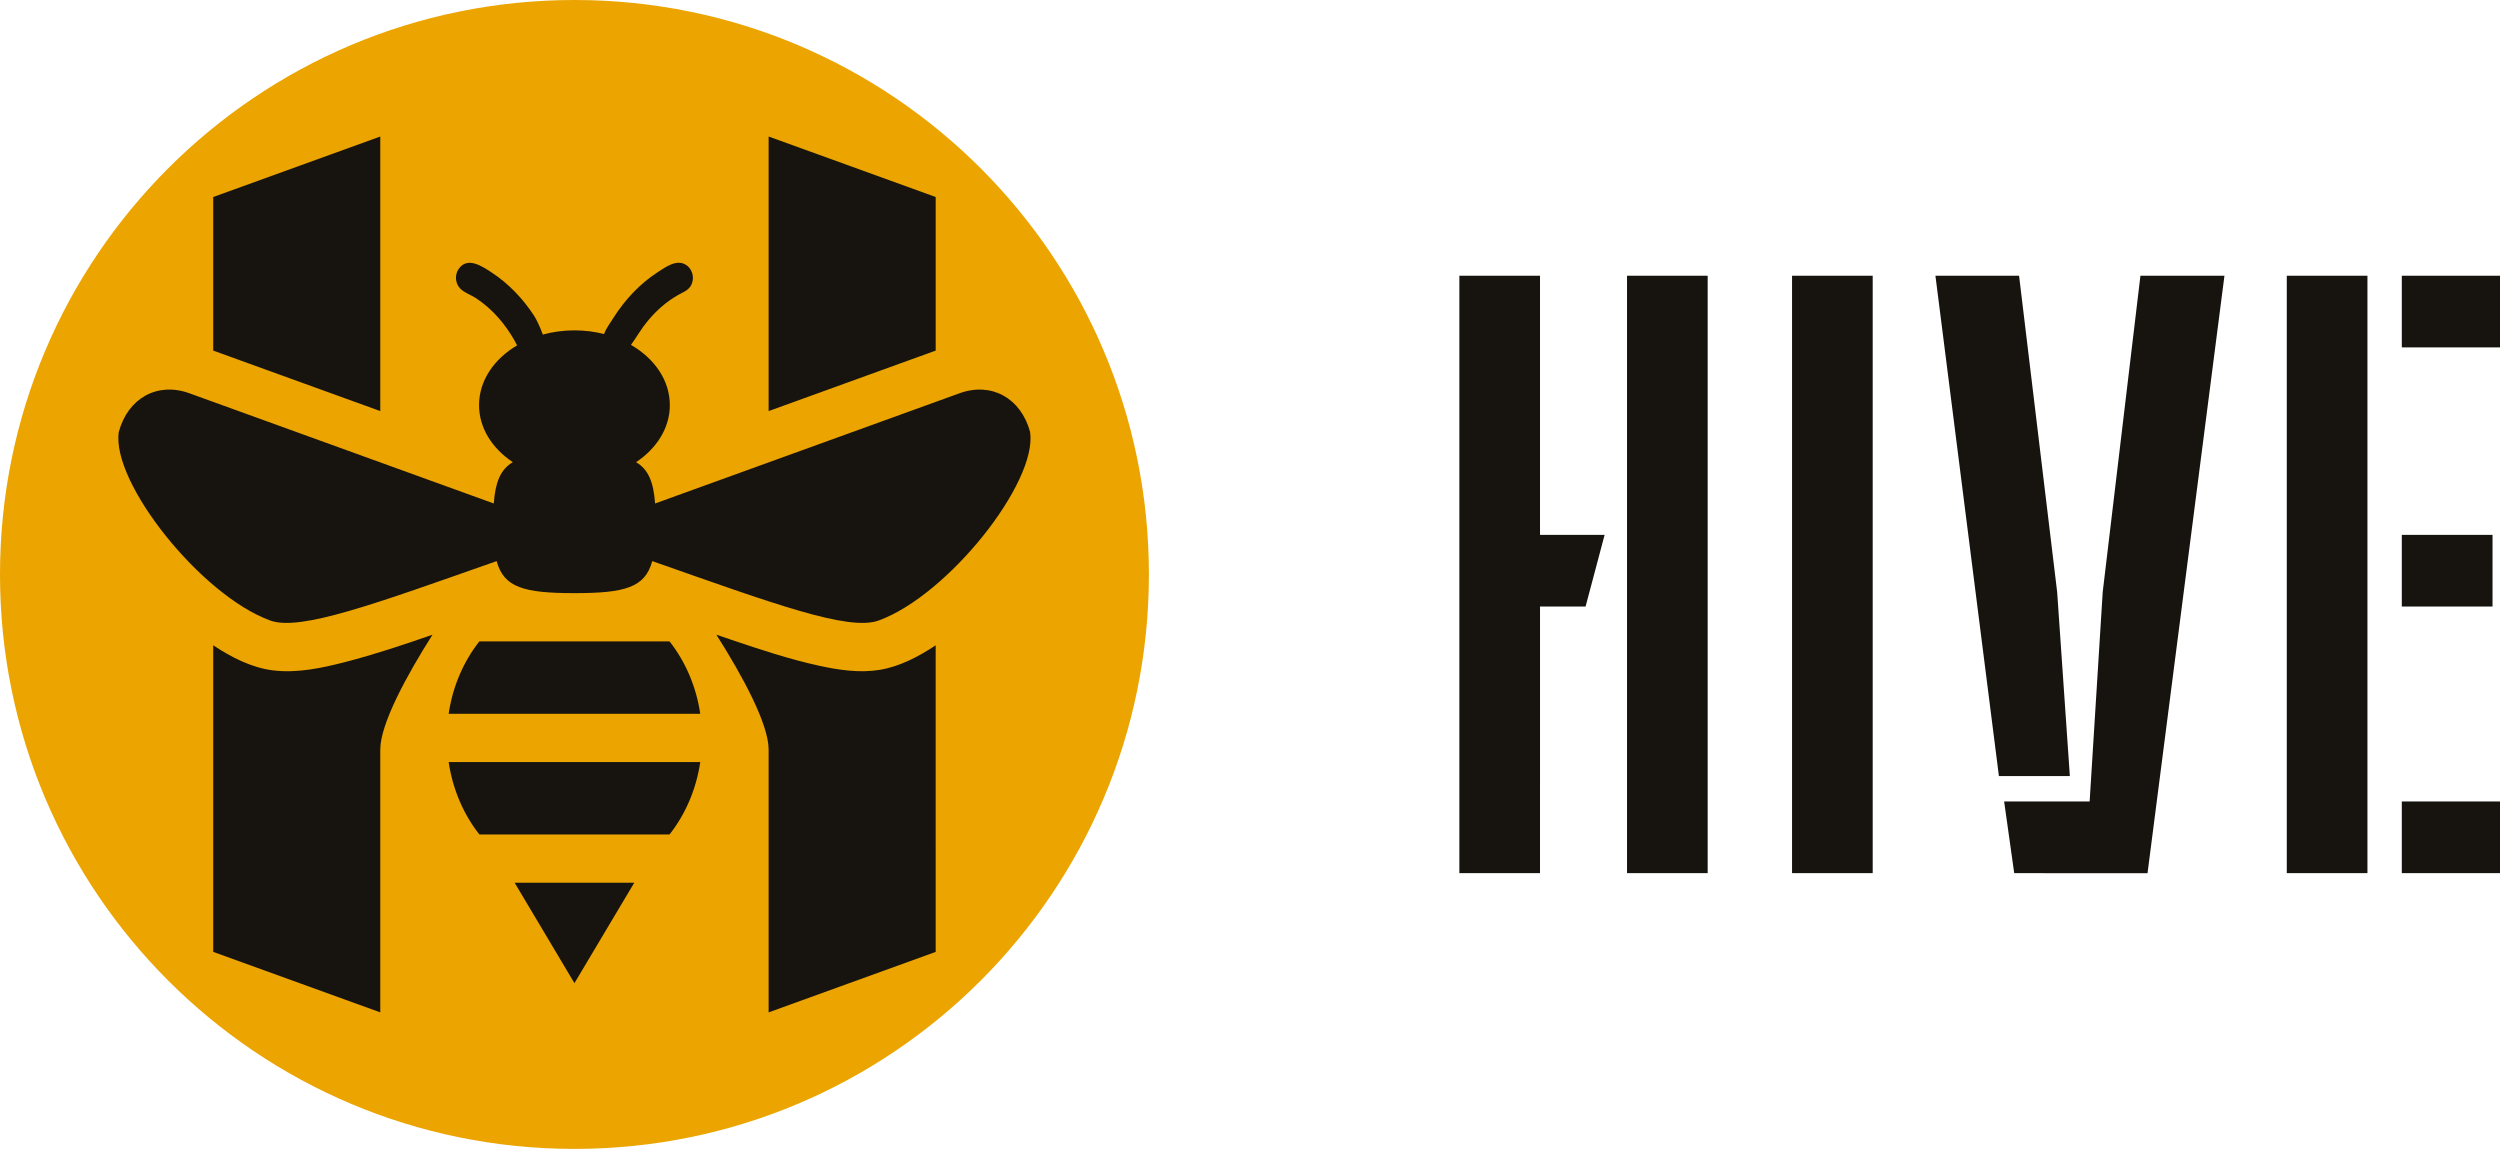
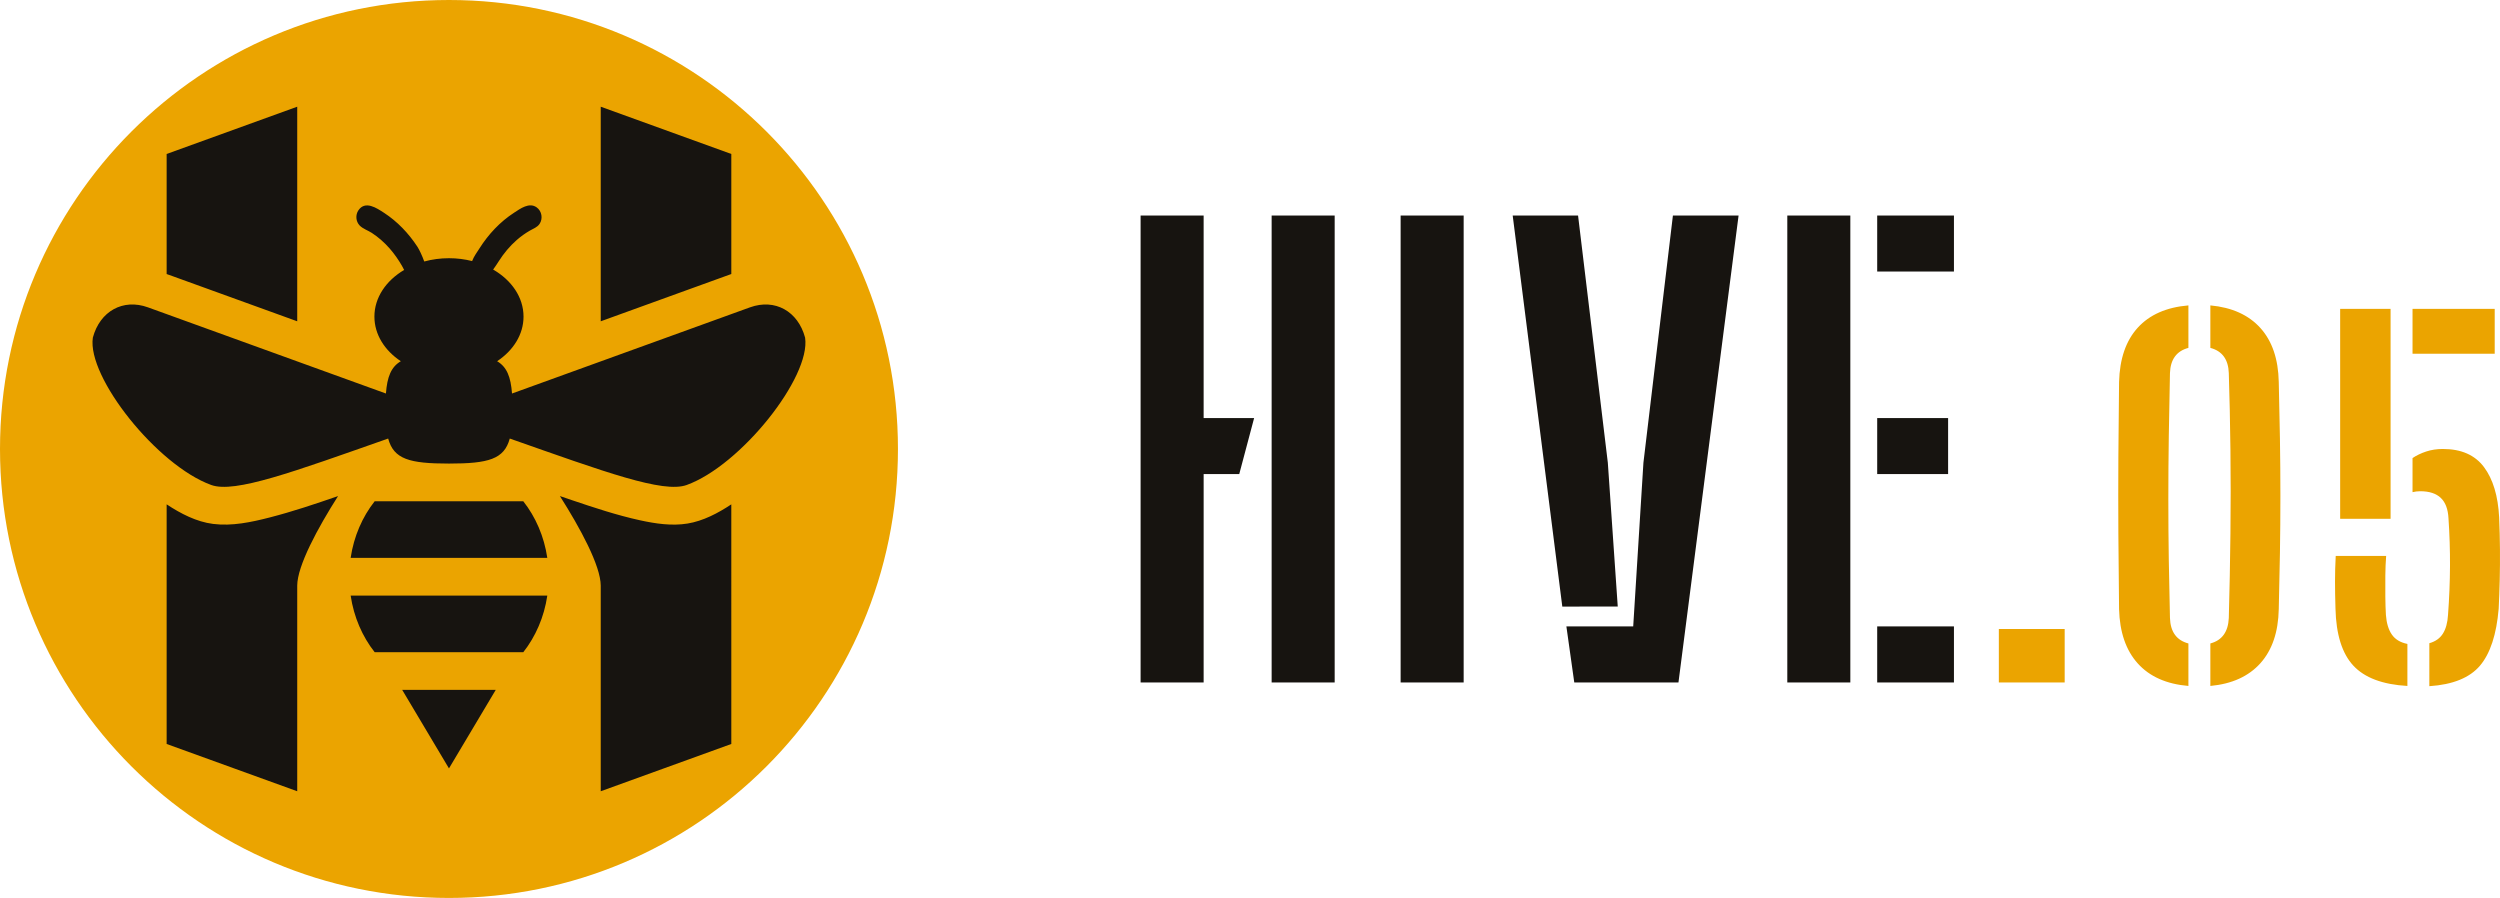
- <svg xmlns="http://www.w3.org/2000/svg" viewBox="-500 -500 2175.99 1000" role="img" aria-label="HIVE">
+ <svg xmlns="http://www.w3.org/2000/svg" viewBox="-500 -500 2784.1 1000" role="img" aria-label="HIVE.05">
  <circle r="500" fill="#eba400" />
  <path fill="#171410" d="M-169,381.17l-145.42,-52.65l0,-266.87c15.71,10.41 33.29,19.48 51.75,21.81c21.04,2.66 42.61,-1.95 62.92,-7.17c25.77,-6.63 51.06,-15.12 76.21,-23.84c-22.5,35.38 -45.46,77.68 -45.46,99.85l0,15l0,0zM-314.42,-328.52l145.42,-52.65l0,238.97c-33.74,-12.22 -67.47,-24.43 -101.21,-36.65c-12.68,-4.59 -25.35,-9.18 -38.03,-13.77c-2.07,-0.75 -4.12,-1.49 -6.18,-2.2zM169,-381.17l145.42,52.65l0,133.68c-2.06,0.73 -4.11,1.48 -6.18,2.23c-13.15,4.76 -26.29,9.52 -39.44,14.28c-33.27,12.05 -66.53,24.09 -99.8,36.14zM314.42,328.52l-145.42,52.65v-213.86l0,0v-15c0,-22.18 -22.98,-64.5 -45.48,-99.88c4.39,1.51 8.78,3 13.18,4.49c25.06,8.47 50.32,16.87 76.19,22.52c17.17,3.75 35.22,6.46 52.73,3.61c17.38,-2.83 33.92,-11.51 48.79,-21.38zM-264.74,40.11c-60.28,-21.83 -138.41,-120.12 -131.88,-164.06c7.88,-29.45 33.57,-43.84 61.39,-33.77l265.01,95.95c1.39,-18.59 5.79,-29.61 16.58,-35.96c-17.98,-11.93 -29.4,-29.75 -29.4,-49.67c0,-21.25 13,-40.11 33.1,-51.98c-0.82,-1.57 -1.59,-3.17 -2.45,-4.64c-3.94,-6.82 -8.46,-13.3 -13.62,-19.2c-5.86,-6.69 -12.54,-12.6 -19.93,-17.41c-4.24,-2.76 -10.01,-4.58 -13.53,-8.25c-4.31,-4.49 -4.9,-11.75 -1.37,-16.93c7.6,-11.14 20.31,-2.53 28.51,2.81c14.84,9.66 27.32,22.75 37.14,37.72c2.12,3.23 5.45,10.3 7.65,16.49c8.62,-2.37 17.88,-3.66 27.53,-3.66c8.99,0 17.66,1.12 25.77,3.19c1.88,-5.03 5.58,-10.02 8.2,-14.14c10.01,-15.76 22.89,-29.54 38.36,-39.6c7.17,-4.67 17.03,-12.04 25.36,-6.04c5.71,4.11 7.17,12.48 3.2,18.39c-2.58,3.84 -7.02,5.28 -10.81,7.47c-5.17,2.98 -10.05,6.48 -14.57,10.43c-7.85,6.85 -14.57,15 -20.2,23.87c-1.23,1.94 -3.56,5.55 -6.11,9.07c20.52,11.84 33.83,30.91 33.83,52.41c0,19.91 -11.42,37.73 -29.4,49.67c10.79,6.35 15.19,17.37 16.58,35.96l265.01,-95.95c27.82,-10.07 53.51,4.32 61.39,33.77c6.54,43.94 -71.6,142.23 -131.88,164.06c-26.15,9.47 -91.24,-14.55 -197.02,-51.73c-6.2,22.98 -23.68,27.88 -67.71,27.88c-44.03,0 -61.51,-4.9 -67.71,-27.88c-105.78,37.18 -170.87,61.2 -197.02,51.73zM-109.5,121.28c3.54,-23.98 13.05,-45.66 26.73,-63.02l165.53,0c13.68,17.36 23.19,39.04 26.73,63.02zM109.5,163.28c-3.54,23.98 -13.05,45.66 -26.73,63.02l-165.53,0c-13.68,-17.36 -23.19,-39.04 -26.73,-63.02zM-52.08,268.3h104.15l-52.08,87.42z" />
  <path fill="#171410" d="M840.42,260h-70.2v-520h70.2l0,225.55h56.23l-16.57,62.4l-39.65,0zM986.35,260h-70.2v-520h70.2zM1129.99,260h-70.2v-520h70.2zM1239.84,175.5l-55.25,-435.5h72.8l33.15,275.27l11.05,160.22zM1253.17,260l-8.78,-62.4h74.42l11.38,-182.32l32.83,-275.27h73.13l-66.95,520zM1560.61,260h-70.2v-520h70.2zM1675.99,260h-85.47v-62.4h85.47zM1669.49,27.95h-78.97v-62.4h78.97zM1675.99,-197.6h-85.47v-62.4h85.47z" />
+   <path fill="#eba400" d="M1799.31,260h-73.32v-59.54h73.32zM1859.1,94.64c-0.17,-28.6 -0.17,-57.2 0,-85.8c0.17,-28.6 0.43,-56.42 0.78,-83.46c0.69,-25.83 7.63,-45.98 20.8,-60.45c13.17,-14.47 31.98,-22.75 56.42,-24.83v47.32c-13.17,3.47 -20.02,12.83 -20.54,28.08c-0.52,23.23 -0.95,46.58 -1.3,70.07c-0.35,23.49 -0.52,46.84 -0.52,70.07c0,23.23 0.17,45.98 0.52,68.25c0.35,22.27 0.78,43.72 1.3,64.35c0.52,15.43 7.37,24.87 20.54,28.34v47.32c-24.44,-2.08 -43.25,-10.44 -56.42,-25.09c-13.17,-14.65 -20.11,-34.8 -20.8,-60.45c-0.35,-27.21 -0.61,-55.12 -0.78,-83.72zM1961.54,216.58c13,-3.47 19.85,-12.91 20.54,-28.34c0.87,-31.37 1.47,-62.83 1.82,-94.38c0.35,-31.55 0.35,-62.4 0,-92.56c-0.35,-30.16 -0.95,-58.76 -1.82,-85.8c-0.52,-15.25 -7.37,-24.61 -20.54,-28.08v-47.32c24.09,2.25 42.68,10.66 55.77,25.22c13.09,14.56 19.89,34.58 20.41,60.06c0.52,20.45 0.95,41.34 1.3,62.66c0.35,21.32 0.52,42.73 0.52,64.22c0,21.49 -0.17,42.81 -0.52,63.96c-0.35,21.15 -0.78,41.86 -1.3,62.14c-0.52,25.48 -7.32,45.54 -20.41,60.19c-13.09,14.65 -31.68,23.1 -55.77,25.35zM2100.37,147.55c0,-9.1 0.26,-18.59 0.78,-28.47h56.16c-0.52,6.76 -0.82,14.08 -0.91,21.97c-0.09,7.89 -0.09,15.69 0,23.4c0.09,7.71 0.3,14.52 0.65,20.41c0.69,9.19 2.9,16.47 6.63,21.84c3.73,5.37 9.49,8.84 17.29,10.4v46.8c-27.56,-1.56 -47.62,-9.1 -60.19,-22.62c-12.57,-13.52 -19.2,-34.67 -19.89,-63.44c-0.35,-11.09 -0.52,-21.19 -0.52,-30.29zM2162.25,77.74h-56.16v-233.74h56.16zM2186.69,10.14c4.33,-2.95 9.36,-5.37 15.08,-7.28c5.72,-1.91 11.96,-2.86 18.72,-2.86c20.45,0 35.71,6.72 45.76,20.15c10.05,13.43 15.69,32.11 16.9,56.03c0.52,12.31 0.82,24.22 0.91,35.75c0.09,11.53 0,22.79 -0.26,33.8c-0.26,11.01 -0.65,21.71 -1.17,32.11c-2.43,28.77 -9.36,49.92 -20.8,63.44c-11.44,13.52 -30.25,21.15 -56.42,22.88v-47.84c6.76,-1.91 11.79,-5.46 15.08,-10.66c3.29,-5.2 5.2,-12.13 5.72,-20.8c1.39,-18.72 2.12,-36.88 2.21,-54.47c0.09,-17.59 -0.48,-35.32 -1.69,-53.17c-0.52,-10.23 -3.38,-17.81 -8.58,-22.75c-5.2,-4.94 -12.83,-7.41 -22.88,-7.41c-1.56,0 -3.03,0.09 -4.42,0.26c-1.39,0.17 -2.77,0.43 -4.16,0.78zM2278.21,-106.08h-91.52v-49.92h91.52z" />
</svg>
